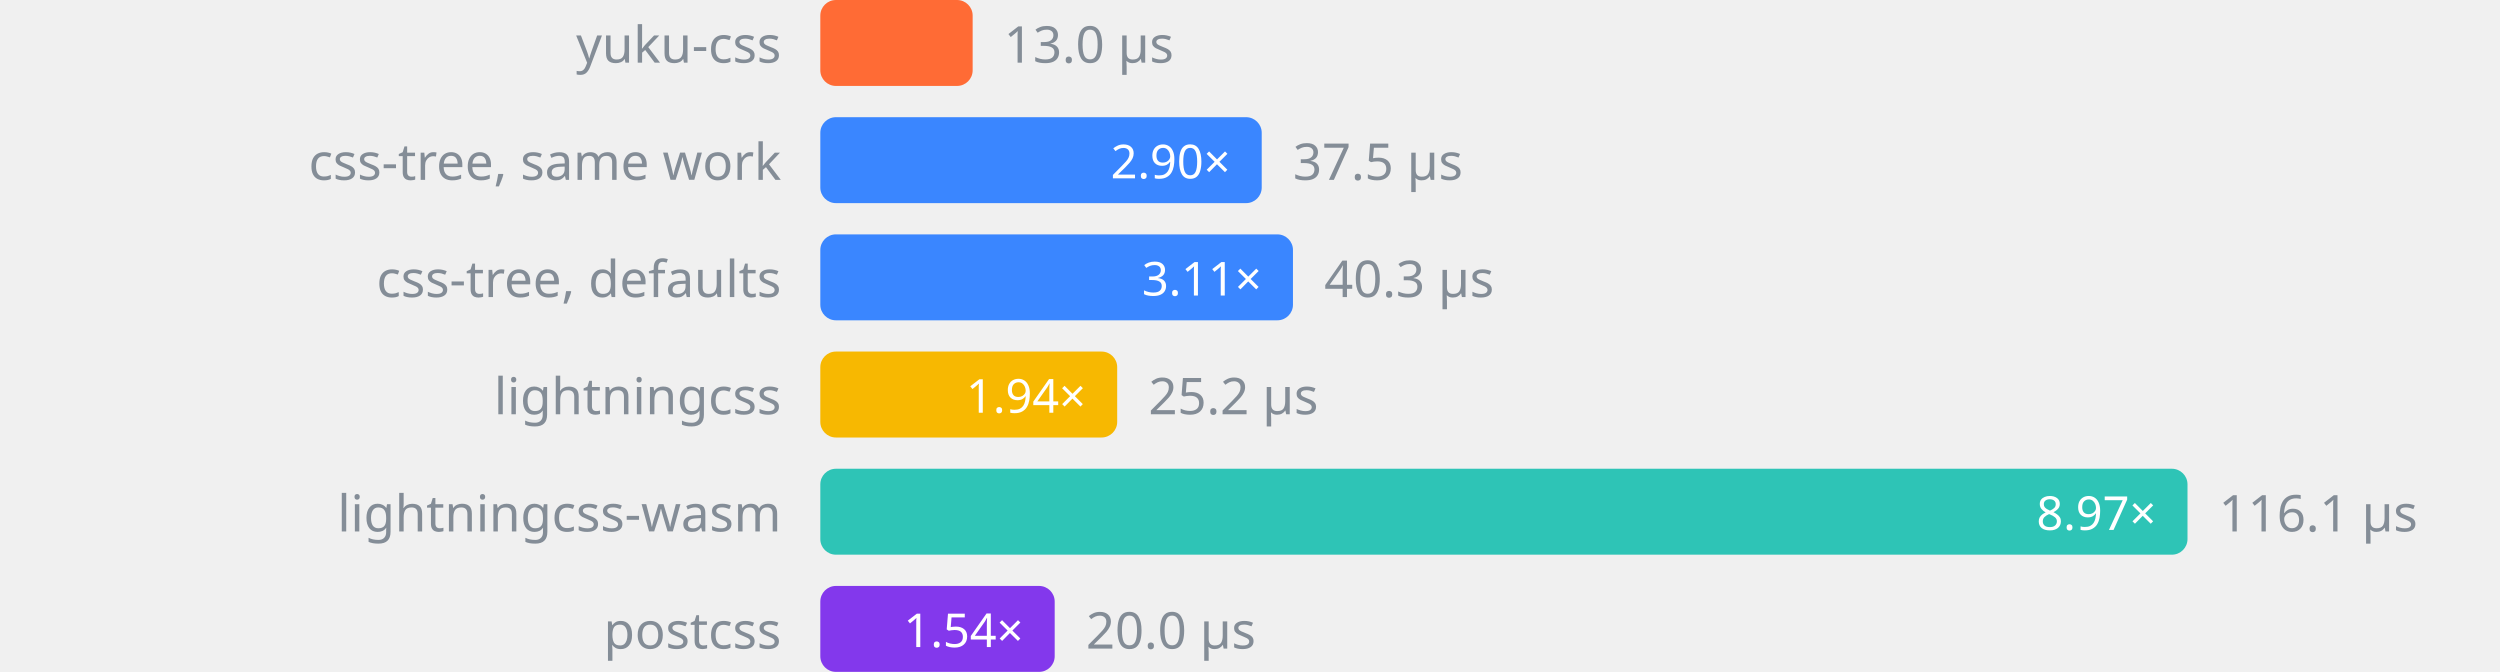
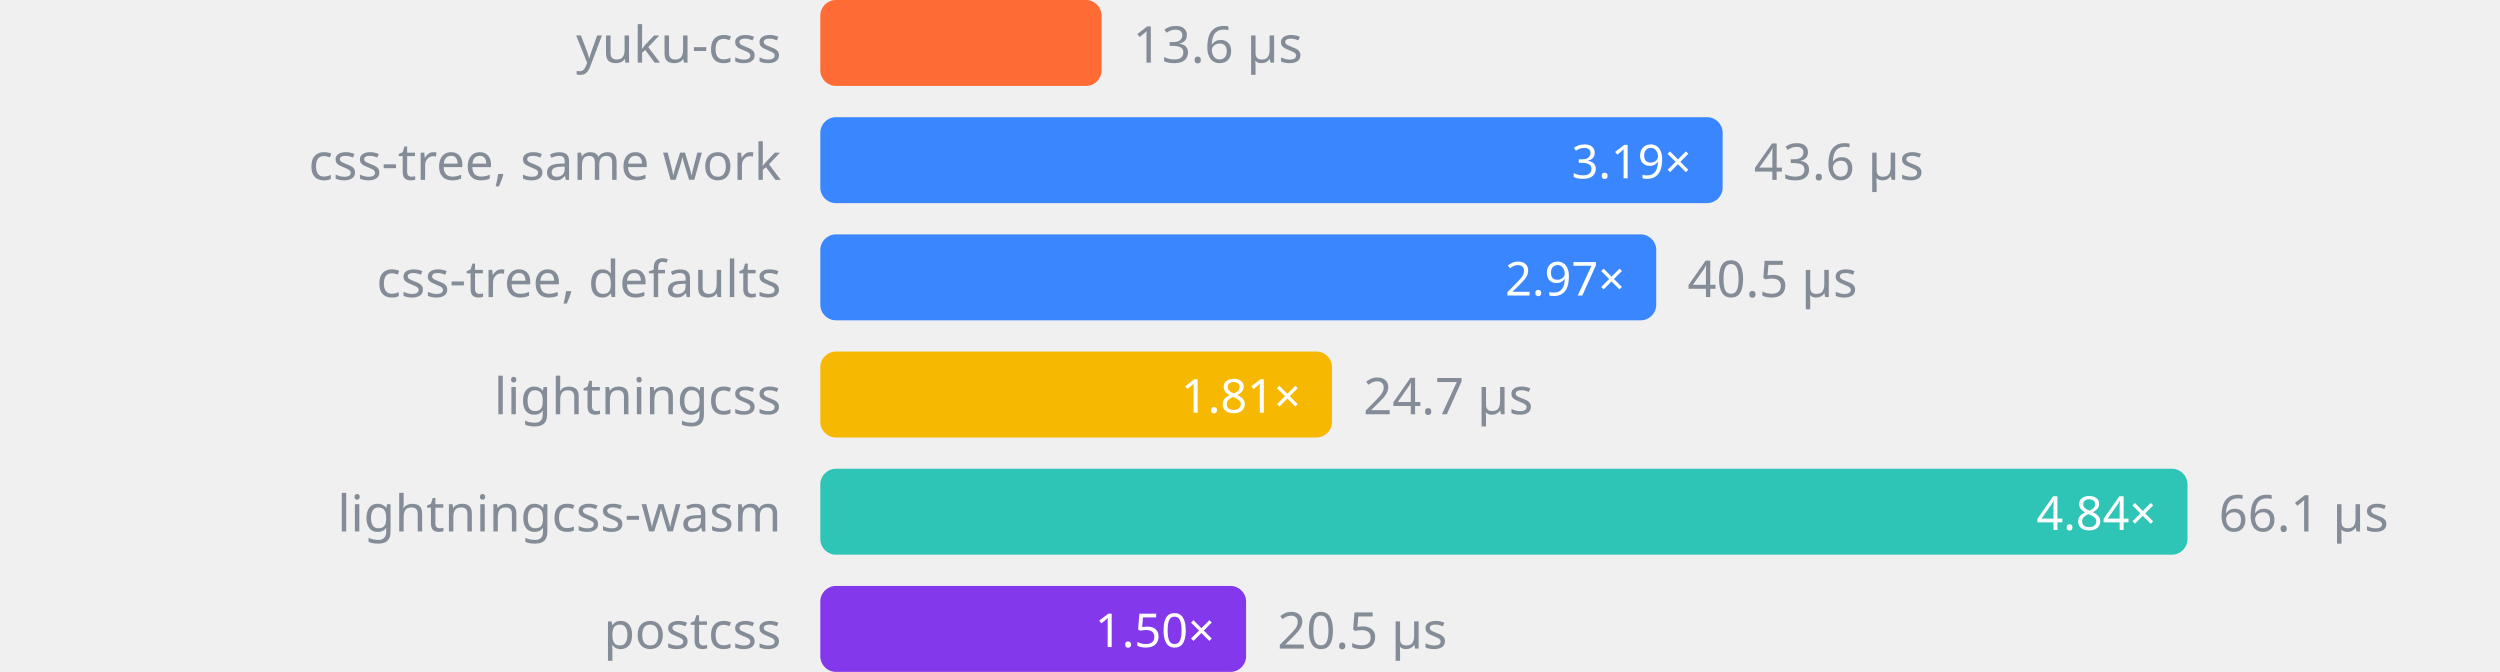
<svg xmlns="http://www.w3.org/2000/svg" width="640" height="172" viewBox="0 0 640 172">
  <style>
    text { font: 13px -apple-system, BlinkMacSystemFont, "Segoe UI", "Noto Sans", Helvetica, Arial, sans-serif; fill: #848d97; dominant-baseline: central; font-variant-numeric: tabular-nums }
    .ratio { font-size: 12px; fill: #fff }
  </style>
  <text x="200" y="11" text-anchor="end">yuku-css</text>
-   <rect x="210" y="0" width="39" height="22" rx="4" fill="#FF6B35" />
-   <text x="257" y="11">13.0 µs</text>
+   <rect x="210" y="0" width="72" height="22" rx="4" fill="#FF6B35" />
+   <text x="290" y="11">13.6 µs</text>
  <text x="200" y="41" text-anchor="end">css-tree, same work</text>
-   <rect x="210" y="30" width="113" height="22" rx="4" fill="#3A86FF" />
-   <text x="331" y="41">37.5 µs</text>
-   <text class="ratio" x="315" y="41" text-anchor="end">2.90×</text>
+   <rect x="210" y="30" width="231" height="22" rx="4" fill="#3A86FF" />
+   <text x="449" y="41">43.6 µs</text>
+   <text class="ratio" x="433" y="41" text-anchor="end">3.19×</text>
  <text x="200" y="71" text-anchor="end">css-tree, defaults</text>
-   <rect x="210" y="60" width="121" height="22" rx="4" fill="#3A86FF" />
-   <text x="339" y="71">40.3 µs</text>
-   <text class="ratio" x="323" y="71" text-anchor="end">3.11×</text>
+   <rect x="210" y="60" width="214" height="22" rx="4" fill="#3A86FF" />
+   <text x="432" y="71">40.5 µs</text>
+   <text class="ratio" x="416" y="71" text-anchor="end">2.97×</text>
  <text x="200" y="101" text-anchor="end">lightningcss</text>
-   <rect x="210" y="90" width="76" height="22" rx="4" fill="#F7B801" />
-   <text x="294" y="101">25.2 µs</text>
-   <text class="ratio" x="278" y="101" text-anchor="end">1.94×</text>
+   <rect x="210" y="90" width="131" height="22" rx="4" fill="#F7B801" />
+   <text x="349" y="101">24.7 µs</text>
+   <text class="ratio" x="333" y="101" text-anchor="end">1.81×</text>
  <text x="200" y="131" text-anchor="end">lightningcss-wasm</text>
  <rect x="210" y="120" width="350" height="22" rx="4" fill="#2EC4B6" />
-   <text x="568" y="131">116.1 µs</text>
-   <text class="ratio" x="552" y="131" text-anchor="end">8.97×</text>
+   <text x="568" y="131">66.1 µs</text>
+   <text class="ratio" x="552" y="131" text-anchor="end">4.84×</text>
  <text x="200" y="161" text-anchor="end">postcss</text>
-   <rect x="210" y="150" width="60" height="22" rx="4" fill="#8338EC" />
-   <text x="278" y="161">20.0 µs</text>
-   <text class="ratio" x="262" y="161" text-anchor="end">1.54×</text>
+   <rect x="210" y="150" width="109" height="22" rx="4" fill="#8338EC" />
+   <text x="327" y="161">20.5 µs</text>
+   <text class="ratio" x="311" y="161" text-anchor="end">1.50×</text>
</svg>
